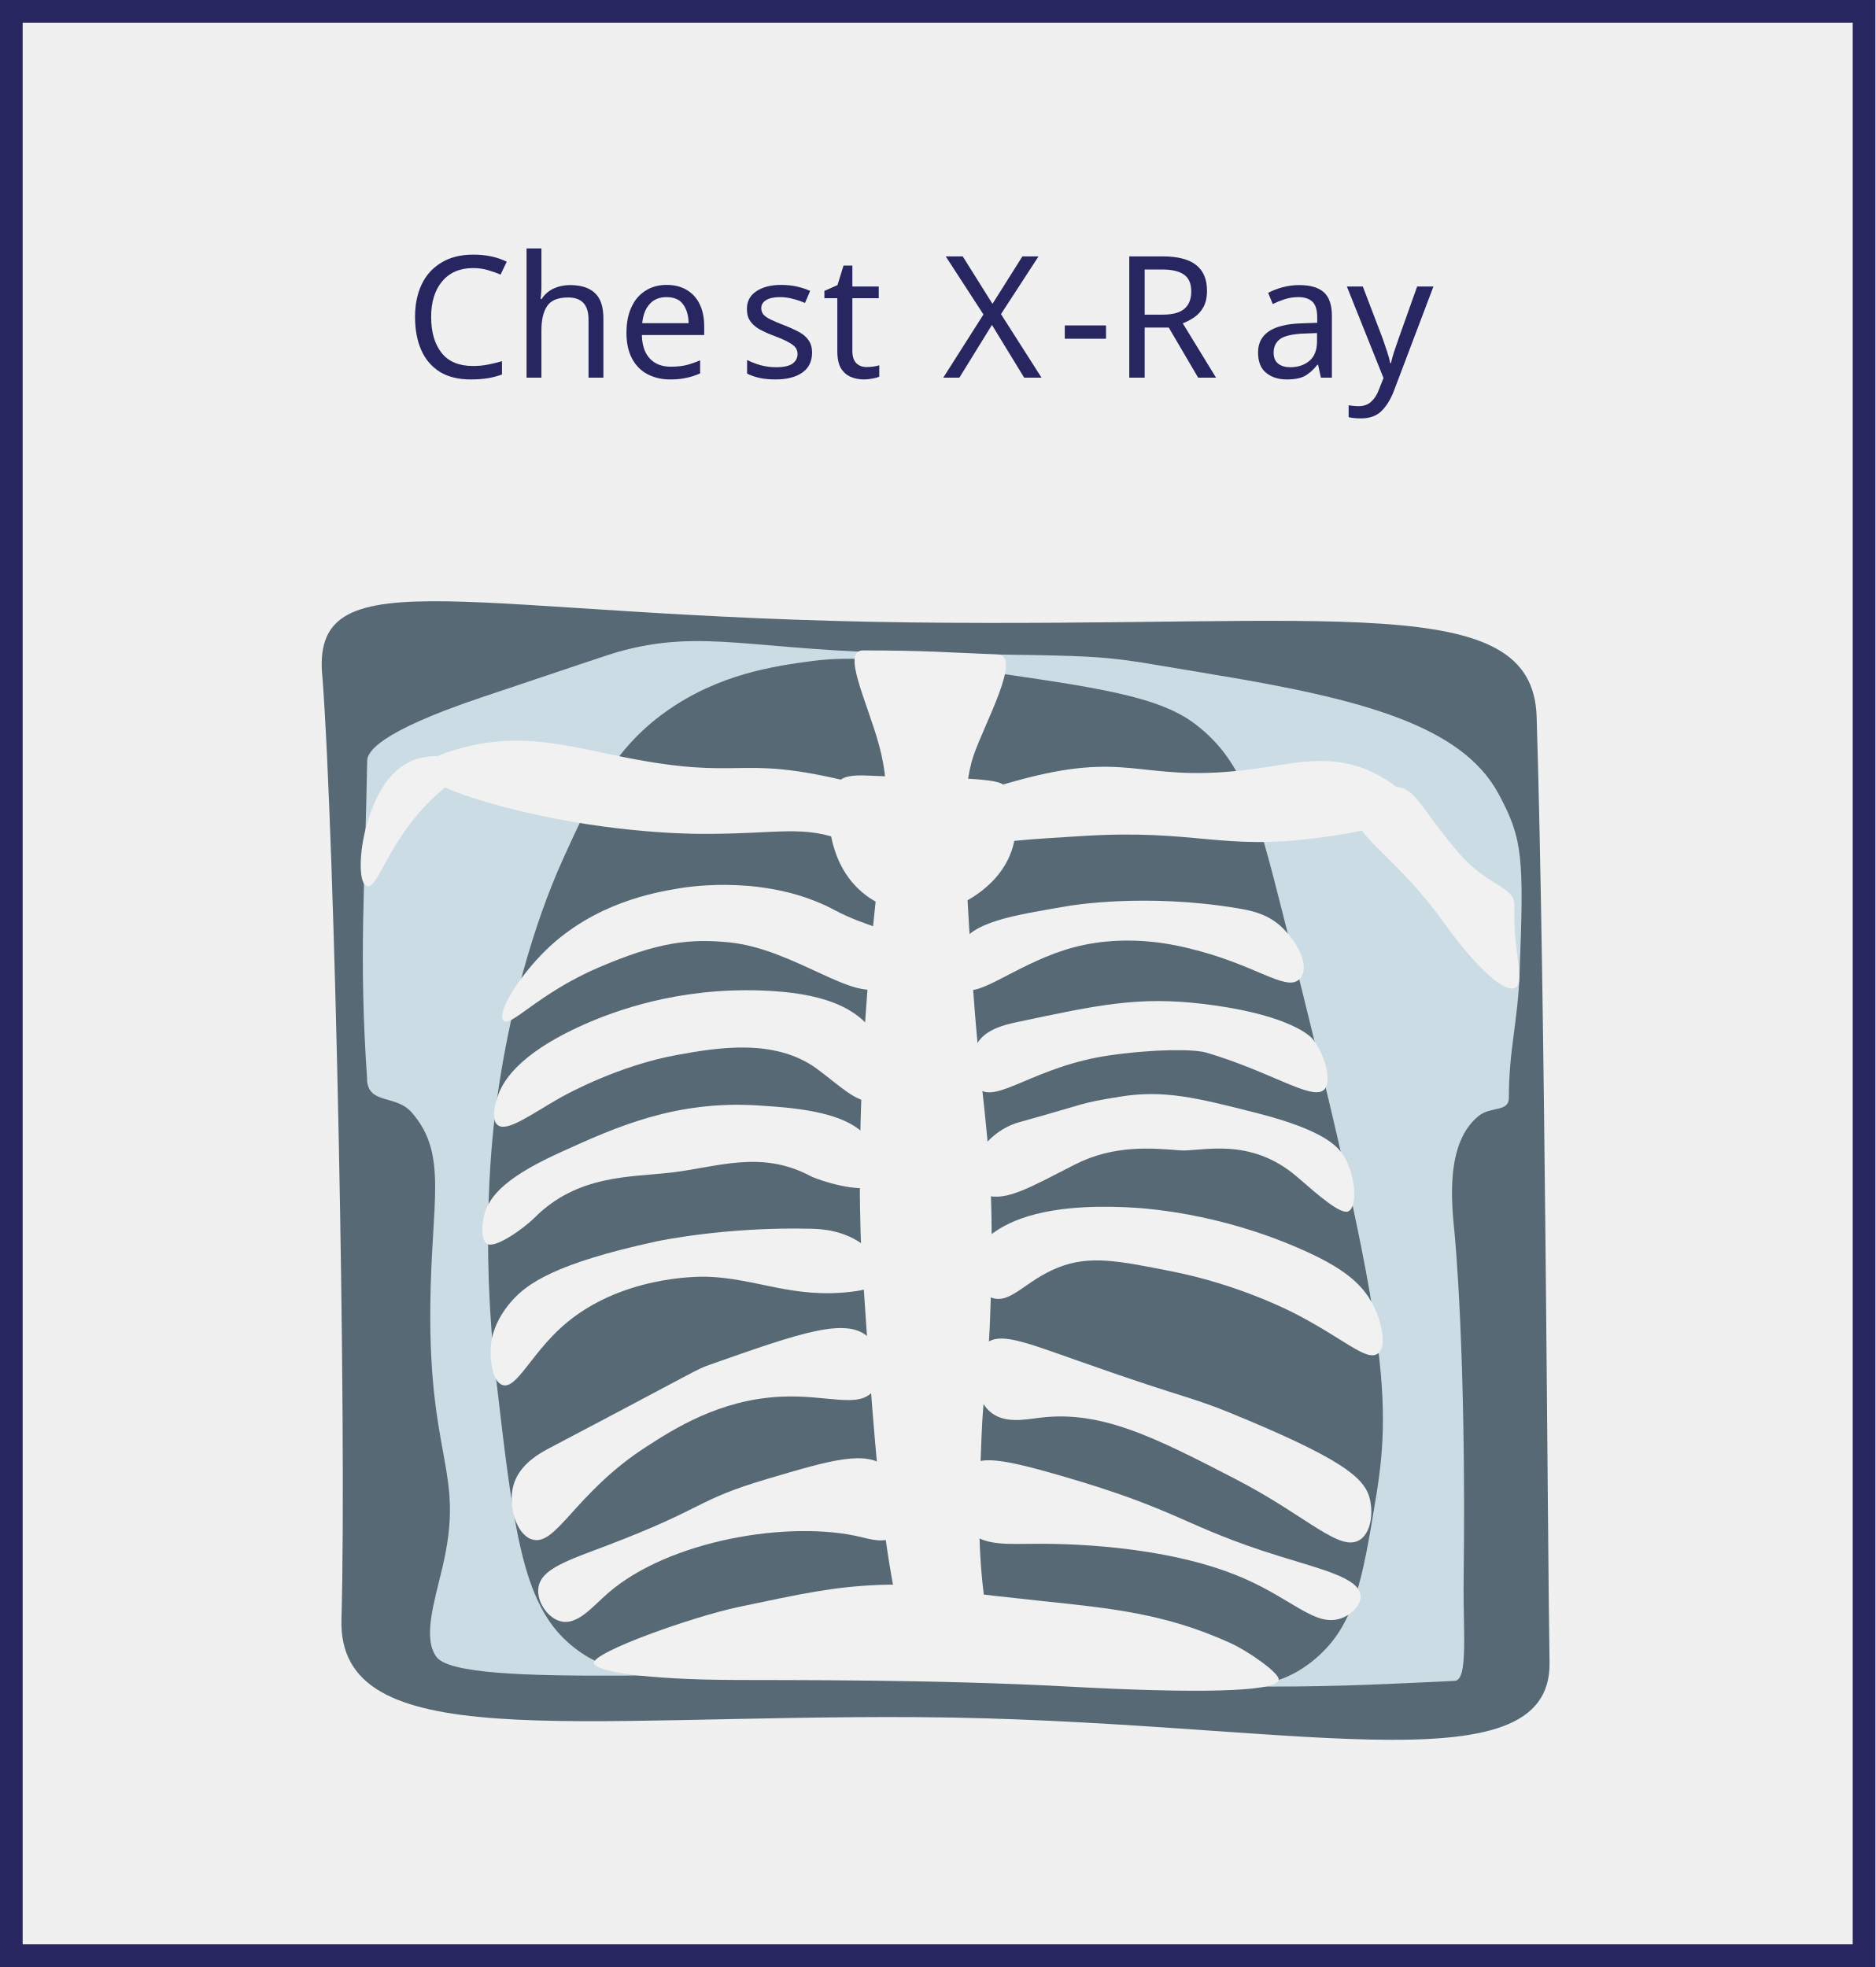
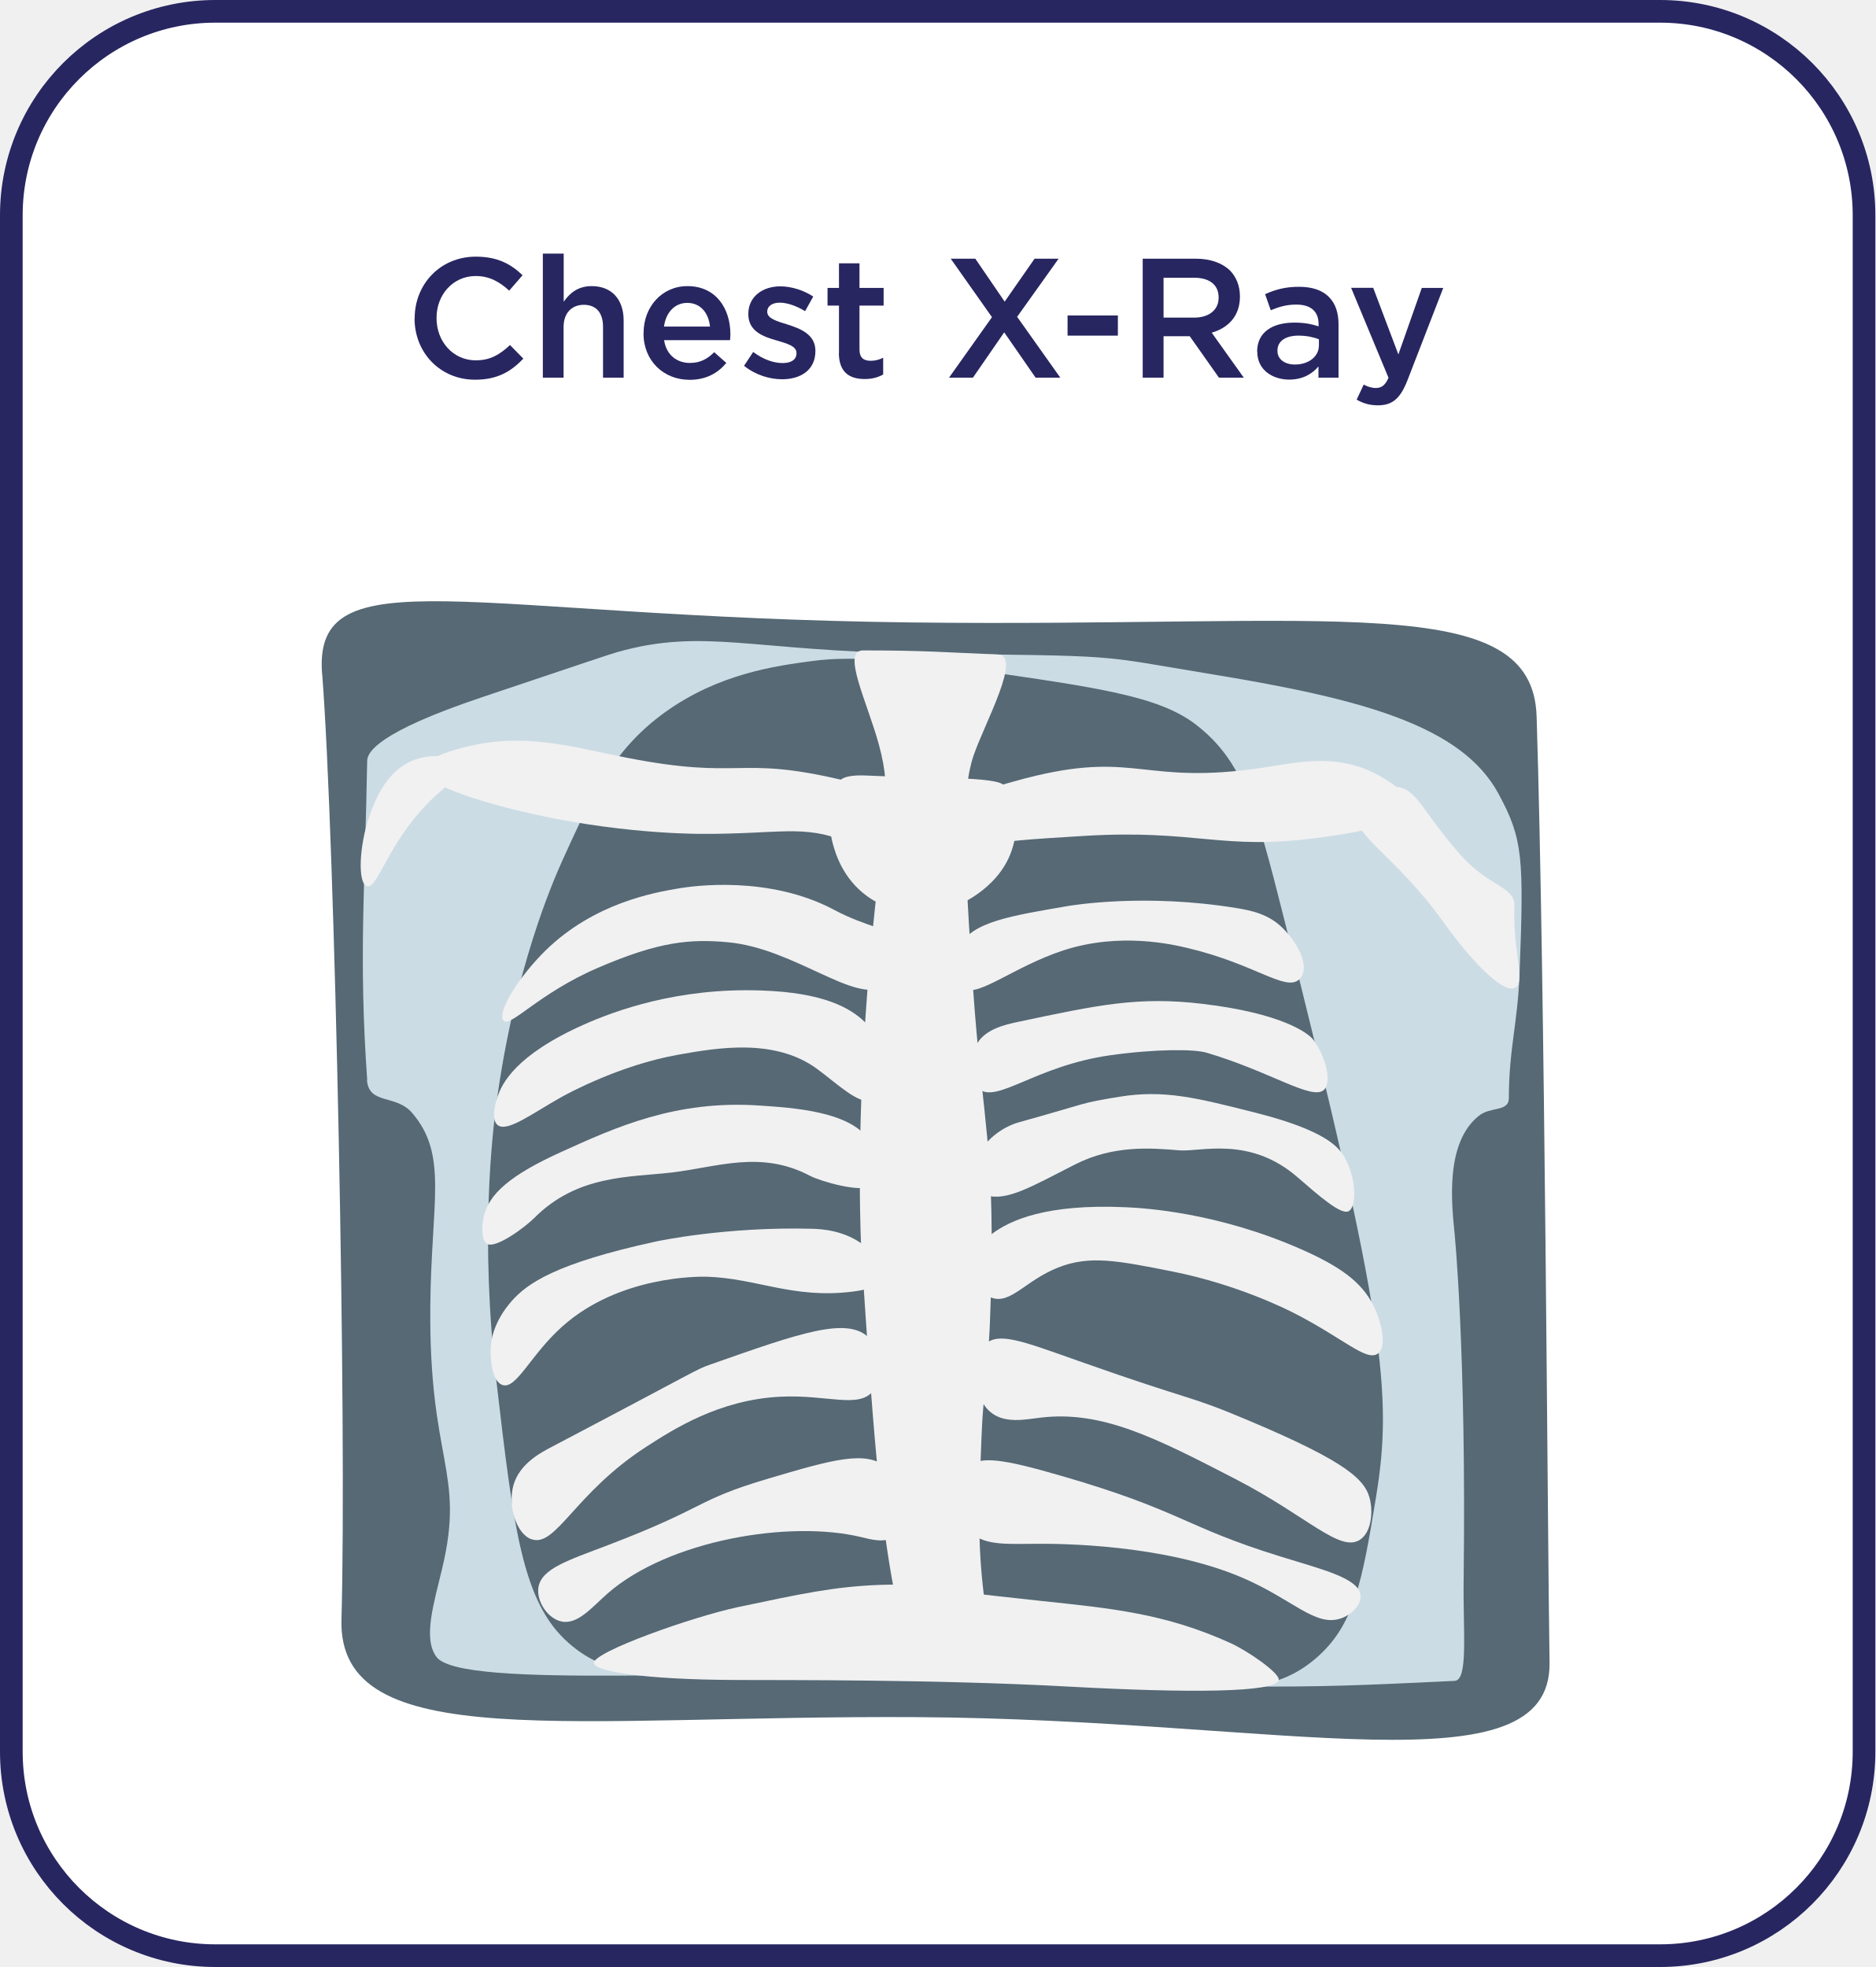
- <svg xmlns="http://www.w3.org/2000/svg" id="Cards" viewBox="0 0 165.48 173.59">
+ <svg xmlns="http://www.w3.org/2000/svg" id="Layer_2" data-name="Layer 2" viewBox="0 0 165.48 173.59">
  <defs>
    <style>
      .cls-1 {
-         letter-spacing: -.02em;
-       }
- 
-       .cls-2 {
-         fill: none;
+         fill: #fff;
        stroke: #282661;
        stroke-miterlimit: 10;
        stroke-width: 2px;
      }

+       .cls-2 {
+         fill: #282661;
+       }
+ 
+       .cls-2, .cls-3, .cls-4, .cls-5 {
+         stroke-width: 0px;
+       }
+ 
      .cls-3 {
-         letter-spacing: -.05em;
+         fill: #566975;
      }

      .cls-4 {
-         letter-spacing: 0em;
+         fill: #ccdce4;
      }

      .cls-5 {
-         fill: #282661;
-         font-family: Gotham-Medium, Gotham;
-         font-size: 15px;
-         font-weight: 500;
-       }
- 
-       .cls-6 {
-         fill: #566975;
-       }
- 
-       .cls-6, .cls-7, .cls-8 {
-         stroke-width: 0px;
-       }
- 
-       .cls-7 {
-         fill: #ccdce4;
-       }
- 
-       .cls-8 {
        fill: #f1f1f2;
      }
    </style>
  </defs>
-   <path id="Blob" class="cls-6" d="m28.43,59.48c1.14,14.68,2.18,66.49,1.7,83.43-.34,12.02,20.15,8.44,50.93,8.63,31.97.2,55.86,6.69,55.67-4.83s-.38-59.03-1.14-83.47c-.35-11.23-17.76-7.86-55.29-8.31-39-.47-52.7-6.01-51.88,4.54Z" />
-   <path class="cls-7" d="m32.38,95.3c.16,2.23,2.55,1.24,3.99,2.92,3.18,3.72,1.69,7.78,1.6,17.01-.14,13.78,3.09,14.59,1.06,23.13-.75,3.16-1.72,6.21-.53,7.85,2.15,2.98,26.98.88,45.19,1.74,28.05,1.33,33.23.92,44.66.39,1.23-.06.74-4.29.8-8.92.25-20.11-.8-30.57-.8-30.57-.26-2.62-.85-7.98,2.13-10.37,1.06-.86,2.66-.32,2.66-1.59,0-4.25.78-6.64.94-10.9.4-10.37.3-11.95-1.86-15.95-3.25-6.01-12.05-8.36-25.13-10.51-10.91-1.8-7.44-1.61-26.05-1.86-14.68-.2-18.93-2.28-26.58-.12-.58.16-4.37,1.44-11.96,3.99-9.16,3.08-10.09,4.84-10.1,5.6-.19,11.17-.76,17.35,0,28.16Z" />
-   <path class="cls-6" d="m50.19,145.01c6,5.25,11.96.57,31.37,1.06,20.11.51,28.01,5.9,34.56.27,3.4-2.93,4.09-6.81,5.32-14.36,1.44-8.85.77-15.69-8.24-51.31-2.31-9.15-3.49-13.52-7.71-16.75-3.24-2.48-8.63-3.25-19.41-4.79-9.51-1.36-12.9-.99-14.36-.8-3.25.43-8.29,1.11-13.03,4.52-4.56,3.28-6.49,7.41-9.04,13.03-.83,1.84-4.25,9.61-5.85,21.53-.34,2.56-1.47,11.84,0,24.46,1.52,13.03,2.28,19.54,6.38,23.13Z" />
-   <path id="Spine" class="cls-8" d="m76.15,57.4c-1.94,0,.41,4.63,1.42,8.38,1.19,4.42.42,6.48-.53,15.95-1.52,15.15-1.16,25.84-1.06,28.18.05,1.15.21,3.48.53,8.15.97,13.93,1.67,19.67,3.19,26.05.07.31-.49,2.03.53,2.13q3.72.35,6.38.53c1.55.1.59-2.75.18-6.2-.54-4.53-.41-7.88-.18-13.82.16-4.02.44-4,.71-9.39,0,0,.21-4.28.18-8.86-.06-8.83-1.03-11.47-1.77-23.22-.65-10.18-.94-15.33.18-18.61.98-2.87,4.32-8.83,2.13-8.91-4.43-.18-6.38-.36-11.87-.36Z" />
-   <path class="cls-8" d="m73.49,74.47c.22.8.85,3.03,3.01,4.61,3.4,2.47,7.41,1.03,7.8.89.29-.11,4.2-1.66,5.14-5.49.44-1.78.35-4.54-1.06-5.32-1.16-.64-7.84-.5-11.7-.71-1.76-.1-2.24.18-2.48.35-1.82,1.34-.83,5.23-.71,5.67Z" />
-   <path class="cls-8" d="m37.34,67.92c0,.24.09,1.39,6.73,3.19,8.83,2.39,16.52,2.47,17.72,2.48,6.97.04,9.09-.88,12.94.71,1.13.47,2.47,1.18,4.61,1.42,2.82.32,4.65-.45,7.27-1.06,1.97-.46,4.32-.6,9.04-.89,9.92-.6,12.11,1.3,20.56.18,2.46-.33,7.75-1.03,7.98-2.84.18-1.42-2.84-2.85-3.19-3.01-3.35-1.56-6.48-.82-9.57-.35-10.37,1.55-11.09-1.4-20.03.71-3.13.74-4.32,1.4-7.44,1.59-4.13.26-6.96-.59-9.75-1.24-9.26-2.16-8.67.07-18.96-1.95-4.97-.98-9.03-2.27-14.36-.89-.98.26-3.51.93-3.54,1.95Z" />
-   <path class="cls-8" d="m36.63,67.03c-2.64.94-3.66,3.91-4.08,5.14-.84,2.47-1.01,5.75-.18,6.03,1.06.35,2-4.72,6.9-8.7.76-.62,1.77-1.34,1.6-1.93-.22-.79-2.48-1.16-4.25-.53Z" />
-   <path class="cls-8" d="m119.75,71.46c-.68,2.21,3.24,3.81,7.62,9.92,2.71,3.79,5.13,6.03,6.14,5.85,1.27-.23-.05-3.1.12-7.27.07-1.76-2.28-1.66-4.84-4.61-3.42-3.93-3.79-5.76-5.59-5.91-1.33-.11-3.06.74-3.45,2.01Z" />
-   <path class="cls-8" d="m44.43,90.07c.6.65,3.08-2.4,8.33-4.66,5.38-2.32,8.13-2.57,11.52-2.25,5.81.55,11.19,5.44,13.68,3.89.99-.62,1.23-3.17,1.11-4.24-.08-.7-2.72-1.04-5.4-2.48-5.84-3.14-12.65-2.11-13.65-1.95-2.31.38-7.58,1.31-11.87,5.49-2.35,2.3-4.36,5.52-3.72,6.2Z" />
-   <path class="cls-8" d="m76.34,90.22c-1.29-1.25-3.61-2.63-9.22-2.81-7.36-.25-12.87,1.8-15.6,3.01-6.08,2.71-7.25,5.26-7.62,6.38-.11.35-.64,1.95,0,2.48.84.69,3.04-1.01,5.67-2.48.47-.26,5.09-2.8,10.28-3.72,3.38-.6,8.48-1.5,12.23,1.24,1.88,1.38,3.6,3.11,4.86,2.83,1.25-.28,1.21-2.34.99-4.07-.07-.55-.32-1.63-1.59-2.86Z" />
-   <path class="cls-8" d="m76.86,100.92c-1.46-2.87-6.99-3.16-9.92-3.36-7.32-.48-12.59,1.91-17.37,4.08-4.48,2.03-6.5,3.72-6.91,5.85-.14.72-.2,2.03.35,2.3.77.38,3.26-1.43,4.13-2.3,3.83-3.85,8.46-3.58,12.17-4.02,4.02-.48,7.83-1.99,12.17.3.94.49,4.47,1.5,5.32.89.81-.59.68-2.49.04-3.73Z" />
-   <path class="cls-8" d="m76.31,109.96c-1.76-1.41-3.89-1.5-4.67-1.52-7.67-.2-13.74,1.12-13.74,1.12-8.88,1.93-11.37,3.7-12.75,5.26-1.62,1.84-1.81,3.51-1.84,3.97-.09,1.16.12,3.14,1.03,3.44,1.23.4,2.48-2.68,5.29-5.18,5.04-4.49,12.07-4.39,12.69-4.38,4.39.12,7.64,1.97,12.88,1.32,1.03-.13,2.45-.39,2.74-1.25.38-1.13-1.43-2.61-1.64-2.77Z" />
-   <path class="cls-8" d="m87.51,114.53c1.68.59,2.96-1.52,5.86-2.67,2.78-1.1,5.25-.61,10.08.35,5.76,1.15,10.13,3.36,10.83,3.72,4.27,2.2,6.28,4.23,7.28,3.54.86-.59.35-2.81-.37-4.25-1.04-2.09-2.94-3.45-6.35-4.96-7.4-3.27-13.89-3.65-15.5-3.72-7.06-.32-10.21,1.17-11.76,2.31-1.68,1.23-1.84,2.3-1.87,2.66-.1,1.21.66,2.63,1.79,3.02Z" />
-   <path class="cls-8" d="m87.02,105.48c1.8.56,3.98-.75,7.85-2.72,3.38-1.72,6.7-1.45,9.22-1.24,1.85.15,6.17-1.3,10.4,2.37,1.9,1.65,3.81,3.32,4.49,3.01.75-.34.73-2.91-.35-4.79-.51-.88-1.69-2.35-7.8-3.9-5.28-1.34-8.13-2.06-12.05-1.42-3.62.59-2.5.48-8.86,2.25-1.62.45-3.11,1.73-3.54,2.89-.46,1.24-.57,3.16.65,3.54Z" />
-   <path class="cls-8" d="m86.37,96.09c1.58,1.34,5.02-2.03,11.58-2.96,4.05-.57,7.45-.55,8.51-.23,5.62,1.66,9.24,4.2,10.33,3.31.76-.61.24-2.88-.89-4.43-.46-.63-2.85-2.37-9.8-3.19-5.64-.67-9.19.09-16.3,1.6-1.14.24-3.03.67-3.69,2.12-.39.85-.44,3.19.26,3.79Z" />
-   <path class="cls-8" d="m84.91,87.21c1.32.93,4.47-1.89,8.96-3.35,4.98-1.61,9.61-.51,10.99-.18,5.87,1.4,8.54,3.82,9.75,2.78.96-.83.27-2.85-1.42-4.55-1.25-1.25-2.79-1.56-4.08-1.77-8.03-1.32-14.48-.25-14.89-.18-4.78.83-8.52,1.36-9.56,3.58-.58,1.25-.61,3.06.24,3.66Z" />
-   <path class="cls-8" d="m46.91,135.84c2.14.75,3.8-4.08,10.1-8.15,2.4-1.55,6.45-4.17,11.87-4.43,4.15-.2,6.89,1.09,8.18-.52.94-1.17.79-3.46-.36-4.65-1.89-1.95-6.07-.47-14.02,2.33-1.31.46-.7.28-14,7.27-1.01.53-2.83,1.49-3.37,3.37-.51,1.8.22,4.3,1.6,4.79Z" />
-   <path class="cls-8" d="m86.91,118.65c1.19-1.14,3.26-.31,8.27,1.46,10.57,3.74,9.38,2.88,14.97,5.24,8.89,3.75,10.42,5.3,10.77,7.14.21,1.1.06,2.7-.87,3.36-1.76,1.26-4.66-2.03-11.01-5.31-7.05-3.64-11.8-6.09-17.24-5.43-1.34.16-3.23.58-4.49-.57-1.51-1.38-1.71-4.63-.4-5.89Z" />
-   <path class="cls-8" d="m78.21,129.48c-1.8-1.51-4.73-.68-10.52,1.04-6.39,1.9-5.28,2.5-14.07,5.85-3.49,1.33-5.85,2.06-6.11,3.72-.19,1.24.83,2.76,2.04,3.01,1.44.3,2.72-1.3,4.07-2.48,5.36-4.69,16.06-6.51,22.41-4.96.74.18,2.11.58,2.96-.1,1.35-1.07,1.03-4.57-.78-6.09Z" />
-   <path class="cls-8" d="m85.58,129.31c1.11-.75,2.76-.61,8.12.95,10.61,3.08,10.69,4.43,19.18,7.07,3.75,1.17,7.03,1.93,7.17,3.46.08.82-.75,1.7-1.74,2.04-2.26.77-4.26-1.71-8.72-3.61-6.93-2.96-16.15-2.98-17.82-2.98-2.72,0-4.69.21-6.08-.93-1.86-1.51-1.91-4.77-.1-5.99Z" />
-   <path class="cls-8" d="m52.4,146.78c-.12-.99,8.82-4.13,12.76-4.96,5.63-1.19,8.44-1.79,12.41-1.95,2.72-.11,2.23.13,14.36,1.42,6.02.64,10.87,1.08,16.66,3.72,1.48.67,4.37,2.65,4.24,3.25-.23,1.12-7.9,1.16-18.42.59-11.85-.65-25.12-.57-29.42-.59-8.44-.03-12.5-.8-12.58-1.48Z" />
-   <text class="cls-5" transform="translate(35.7 33.33)">
-     <tspan x="0" y="0">Che</tspan>
-     <tspan class="cls-4" x="29.44" y="0">s</tspan>
-     <tspan x="36.81" y="0">t </tspan>
-     <tspan class="cls-3" x="47.47" y="0">X</tspan>
-     <tspan x="57.66" y="0">-R</tspan>
-     <tspan class="cls-1" x="74.62" y="0">a</tspan>
-     <tspan x="83.13" y="0">y</tspan>
-   </text>
-   <rect id="Border" class="cls-2" x="1" y="1" width="163.48" height="171.59" />
+   <g id="Cards_Updated_Copy_Outlined_" data-name="Cards (Updated | Copy Outlined)">
+     <g>
+       <rect id="Border" class="cls-1" x="1" y="1" width="163.48" height="171.59" rx="18" ry="18" />
+       <path id="Blob" class="cls-3" d="m28.43,59.48c1.14,14.68,2.18,66.49,1.7,83.43-.34,12.02,20.15,8.44,50.93,8.63,31.97.2,55.86,6.69,55.67-4.83-.19-11.59-.38-59.03-1.14-83.47-.35-11.23-17.76-7.86-55.29-8.31-39-.47-52.7-6.01-51.88,4.54Z" />
+       <path class="cls-4" d="m32.38,95.3c.16,2.23,2.55,1.24,3.99,2.92,3.18,3.72,1.69,7.78,1.6,17.01-.14,13.78,3.09,14.59,1.06,23.13-.75,3.16-1.72,6.21-.53,7.85,2.15,2.98,26.98.88,45.19,1.74,28.05,1.33,33.23.92,44.66.39,1.23-.06.74-4.29.8-8.92.25-20.11-.8-30.57-.8-30.57-.26-2.62-.85-7.98,2.13-10.37,1.06-.86,2.66-.32,2.66-1.59,0-4.25.78-6.64.94-10.9.4-10.37.3-11.95-1.86-15.95-3.25-6.01-12.05-8.36-25.13-10.51-10.91-1.8-7.44-1.61-26.05-1.86-14.68-.2-18.93-2.28-26.58-.12-.58.16-4.37,1.44-11.96,3.99-9.16,3.08-10.09,4.84-10.1,5.6-.19,11.17-.76,17.35,0,28.16Z" />
+       <path class="cls-3" d="m50.19,145.01c6,5.25,11.96.57,31.37,1.06,20.11.51,28.01,5.9,34.56.27,3.4-2.93,4.09-6.81,5.32-14.36,1.44-8.85.77-15.69-8.24-51.31-2.31-9.15-3.49-13.52-7.71-16.75-3.24-2.48-8.63-3.25-19.41-4.79-9.51-1.36-12.9-.99-14.36-.8-3.25.43-8.29,1.11-13.03,4.52-4.56,3.28-6.49,7.41-9.04,13.03-.83,1.84-4.25,9.61-5.85,21.53-.34,2.56-1.47,11.84,0,24.46,1.52,13.03,2.28,19.54,6.38,23.13Z" />
+       <path id="Spine" class="cls-5" d="m76.15,57.4c-1.94,0,.41,4.63,1.42,8.38,1.19,4.42.42,6.48-.53,15.95-1.52,15.15-1.16,25.84-1.06,28.18.05,1.15.21,3.48.53,8.15.97,13.93,1.67,19.67,3.19,26.05.07.31-.49,2.03.53,2.13q3.72.35,6.38.53c1.55.1.59-2.75.18-6.2-.54-4.53-.41-7.88-.18-13.82.16-4.02.44-4,.71-9.39,0,0,.21-4.28.18-8.86-.06-8.83-1.03-11.47-1.77-23.22-.65-10.18-.94-15.33.18-18.61.98-2.87,4.32-8.83,2.13-8.91-4.43-.18-6.38-.36-11.87-.36Z" />
+       <path class="cls-5" d="m73.49,74.47c.22.8.85,3.03,3.01,4.61,3.4,2.47,7.41,1.03,7.8.89.29-.11,4.2-1.66,5.14-5.49.44-1.78.35-4.54-1.06-5.32-1.16-.64-7.84-.5-11.7-.71-1.76-.1-2.24.18-2.48.35-1.82,1.34-.83,5.23-.71,5.67Z" />
+       <path class="cls-5" d="m37.34,67.92c0,.24.09,1.39,6.73,3.19,8.83,2.39,16.52,2.47,17.72,2.48,6.97.04,9.09-.88,12.94.71,1.13.47,2.47,1.18,4.61,1.42,2.82.32,4.65-.45,7.27-1.06,1.97-.46,4.32-.6,9.04-.89,9.92-.6,12.11,1.3,20.56.18,2.46-.33,7.75-1.03,7.98-2.84.18-1.42-2.84-2.85-3.19-3.01-3.35-1.56-6.48-.82-9.57-.35-10.37,1.55-11.09-1.4-20.03.71-3.13.74-4.32,1.4-7.44,1.59-4.13.26-6.96-.59-9.75-1.24-9.26-2.16-8.67.07-18.96-1.95-4.97-.98-9.03-2.27-14.36-.89-.98.26-3.51.93-3.54,1.95Z" />
+       <path class="cls-5" d="m36.63,67.03c-2.64.94-3.66,3.91-4.08,5.14-.84,2.47-1.01,5.75-.18,6.03,1.06.35,2-4.72,6.9-8.7.76-.62,1.77-1.34,1.6-1.93-.22-.79-2.48-1.16-4.25-.53Z" />
+       <path class="cls-5" d="m119.75,71.46c-.68,2.21,3.24,3.81,7.62,9.92,2.71,3.79,5.13,6.03,6.14,5.85,1.27-.23-.05-3.1.12-7.27.07-1.76-2.28-1.66-4.84-4.61-3.42-3.93-3.79-5.76-5.59-5.91-1.33-.11-3.06.74-3.45,2.01Z" />
+       <path class="cls-5" d="m44.43,90.07c.6.65,3.08-2.4,8.33-4.66,5.38-2.32,8.13-2.57,11.52-2.25,5.81.55,11.19,5.44,13.68,3.89.99-.62,1.23-3.17,1.11-4.24-.08-.7-2.72-1.04-5.4-2.48-5.84-3.14-12.65-2.11-13.65-1.95-2.31.38-7.58,1.31-11.87,5.49-2.35,2.3-4.36,5.52-3.72,6.2Z" />
+       <path class="cls-5" d="m76.34,90.22c-1.29-1.25-3.61-2.63-9.22-2.81-7.36-.25-12.87,1.8-15.6,3.01-6.08,2.71-7.25,5.26-7.62,6.38-.11.35-.64,1.95,0,2.48.84.69,3.04-1.01,5.67-2.48.47-.26,5.09-2.8,10.28-3.72,3.38-.6,8.48-1.5,12.23,1.24,1.88,1.38,3.6,3.11,4.86,2.83,1.25-.28,1.21-2.34.99-4.07-.07-.55-.32-1.63-1.59-2.86Z" />
+       <path class="cls-5" d="m76.86,100.92c-1.46-2.87-6.99-3.16-9.92-3.36-7.32-.48-12.59,1.91-17.37,4.08-4.48,2.03-6.5,3.72-6.91,5.85-.14.72-.2,2.03.35,2.3.77.38,3.26-1.43,4.13-2.3,3.83-3.85,8.46-3.58,12.17-4.02,4.02-.48,7.83-1.99,12.17.3.94.49,4.47,1.5,5.32.89.81-.59.68-2.49.04-3.73Z" />
+       <path class="cls-5" d="m76.31,109.96c-1.76-1.41-3.89-1.5-4.67-1.52-7.67-.2-13.74,1.12-13.74,1.12-8.88,1.93-11.37,3.7-12.75,5.26-1.62,1.84-1.81,3.51-1.84,3.97-.09,1.16.12,3.14,1.03,3.44,1.23.4,2.48-2.68,5.29-5.18,5.04-4.49,12.07-4.39,12.69-4.38,4.39.12,7.64,1.97,12.88,1.32,1.03-.13,2.45-.39,2.74-1.25.38-1.13-1.43-2.61-1.64-2.77Z" />
+       <path class="cls-5" d="m87.51,114.53c1.68.59,2.96-1.52,5.86-2.67,2.78-1.1,5.25-.61,10.08.35,5.76,1.15,10.13,3.36,10.83,3.72,4.27,2.2,6.28,4.23,7.28,3.54.86-.59.35-2.81-.37-4.25-1.04-2.09-2.94-3.45-6.35-4.96-7.4-3.27-13.89-3.65-15.5-3.72-7.06-.32-10.21,1.17-11.76,2.31-1.68,1.23-1.84,2.3-1.87,2.66-.1,1.21.66,2.63,1.79,3.02Z" />
+       <path class="cls-5" d="m87.02,105.48c1.8.56,3.98-.75,7.85-2.72,3.38-1.72,6.7-1.45,9.22-1.24,1.85.15,6.17-1.3,10.4,2.37,1.9,1.65,3.81,3.32,4.49,3.01.75-.34.73-2.91-.35-4.79-.51-.88-1.69-2.35-7.8-3.9-5.28-1.34-8.13-2.06-12.05-1.42-3.62.59-2.5.48-8.86,2.25-1.62.45-3.11,1.73-3.54,2.89-.46,1.24-.57,3.16.65,3.54Z" />
+       <path class="cls-5" d="m86.37,96.09c1.58,1.34,5.02-2.03,11.58-2.96,4.05-.57,7.45-.55,8.51-.23,5.62,1.66,9.24,4.2,10.33,3.31.76-.61.24-2.88-.89-4.43-.46-.63-2.85-2.37-9.8-3.19-5.64-.67-9.19.09-16.3,1.6-1.14.24-3.03.67-3.69,2.12-.39.85-.44,3.19.26,3.79Z" />
+       <path class="cls-5" d="m84.91,87.21c1.32.93,4.47-1.89,8.96-3.35,4.98-1.61,9.61-.51,10.99-.18,5.87,1.4,8.54,3.82,9.75,2.78.96-.83.27-2.85-1.42-4.55-1.25-1.25-2.79-1.56-4.08-1.77-8.03-1.32-14.48-.25-14.89-.18-4.78.83-8.52,1.36-9.56,3.58-.58,1.25-.61,3.06.24,3.66Z" />
+       <path class="cls-5" d="m46.91,135.84c2.14.75,3.8-4.08,10.1-8.15,2.4-1.55,6.45-4.17,11.87-4.43,4.15-.2,6.89,1.09,8.18-.52.94-1.17.79-3.46-.36-4.65-1.89-1.95-6.07-.47-14.02,2.33-1.31.46-.7.28-14,7.27-1.01.53-2.83,1.49-3.37,3.37-.51,1.8.22,4.3,1.6,4.79Z" />
+       <path class="cls-5" d="m86.91,118.65c1.19-1.14,3.26-.31,8.27,1.46,10.57,3.74,9.38,2.88,14.97,5.24,8.89,3.75,10.42,5.3,10.77,7.14.21,1.1.06,2.7-.87,3.36-1.76,1.26-4.66-2.03-11.01-5.31-7.05-3.64-11.8-6.09-17.24-5.43-1.34.16-3.23.58-4.49-.57-1.51-1.38-1.71-4.63-.4-5.89Z" />
+       <path class="cls-5" d="m78.21,129.48c-1.8-1.51-4.73-.68-10.52,1.04-6.39,1.9-5.28,2.5-14.07,5.85-3.49,1.33-5.85,2.06-6.11,3.72-.19,1.24.83,2.76,2.04,3.01,1.44.3,2.72-1.3,4.07-2.48,5.36-4.69,16.06-6.51,22.41-4.96.74.18,2.11.58,2.96-.1,1.35-1.07,1.03-4.57-.78-6.09Z" />
+       <path class="cls-5" d="m85.58,129.31c1.11-.75,2.76-.61,8.12.95,10.61,3.08,10.69,4.43,19.18,7.07,3.75,1.17,7.03,1.93,7.17,3.46.08.82-.75,1.7-1.74,2.04-2.26.77-4.26-1.71-8.72-3.61-6.93-2.96-16.15-2.98-17.82-2.98-2.72,0-4.69.21-6.08-.93-1.86-1.51-1.91-4.77-.1-5.99Z" />
+       <path class="cls-5" d="m52.4,146.78c-.12-.99,8.82-4.13,12.76-4.96,5.63-1.19,8.44-1.79,12.41-1.95,2.72-.11,2.23.13,14.36,1.42,6.02.64,10.87,1.08,16.66,3.72,1.48.67,4.37,2.65,4.24,3.25-.23,1.12-7.9,1.16-18.42.59-11.85-.65-25.12-.57-29.42-.59-8.44-.03-12.5-.8-12.58-1.48Z" />
+       <g>
+         <path class="cls-2" d="m36.59,28.11v-.03c0-2.98,2.24-5.43,5.4-5.43,1.95,0,3.12.68,4.12,1.64l-1.18,1.36c-.85-.78-1.74-1.29-2.96-1.29-1.98,0-3.45,1.63-3.45,3.69v.03c0,2.06,1.46,3.72,3.46,3.72,1.29,0,2.12-.51,3.02-1.35l1.18,1.2c-1.09,1.14-2.29,1.86-4.26,1.86-3.08,0-5.34-2.39-5.34-5.4Z" />
+         <path class="cls-2" d="m47.91,22.38h1.83v4.25c.51-.74,1.24-1.38,2.47-1.38,1.79,0,2.82,1.2,2.82,3.03v5.05h-1.82v-4.5c0-1.23-.61-1.93-1.69-1.93s-1.79.73-1.79,1.96v4.47h-1.83v-10.95Z" />
+         <path class="cls-2" d="m56.79,29.4v-.03c0-2.27,1.6-4.12,3.87-4.12,2.52,0,3.79,1.98,3.79,4.26,0,.17-.02.33-.03.51h-5.82c.19,1.29,1.11,2.01,2.28,2.01.88,0,1.52-.33,2.14-.95l1.07.95c-.75.9-1.79,1.49-3.24,1.49-2.29,0-4.07-1.67-4.07-4.11Zm5.86-.58c-.12-1.17-.81-2.09-2.01-2.09-1.11,0-1.89.86-2.05,2.09h4.06Z" />
+         <path class="cls-2" d="m65.65,32.29l.81-1.23c.87.65,1.78.98,2.59.98s1.23-.33,1.23-.86v-.03c0-.62-.84-.83-1.77-1.11-1.17-.33-2.48-.81-2.48-2.31v-.03c0-1.51,1.25-2.43,2.82-2.43.99,0,2.07.35,2.91.9l-.72,1.29c-.76-.46-1.57-.75-2.23-.75-.71,0-1.11.34-1.11.78v.03c0,.59.85.83,1.79,1.12,1.15.36,2.46.88,2.46,2.31v.03c0,1.67-1.29,2.49-2.94,2.49-1.12,0-2.37-.39-3.36-1.19Z" />
+         <path class="cls-2" d="m74.03,31.14v-4.17h-1.01v-1.56h1.01v-2.17h1.81v2.17h2.13v1.56h-2.13v3.88c0,.71.36.99.97.99.41,0,.77-.09,1.12-.27v1.48c-.45.25-.95.4-1.63.4-1.33,0-2.28-.58-2.28-2.32Z" />
+         <path class="cls-2" d="m93.41,22.83l-3.66,5.13,3.81,5.37h-2.18l-2.77-4-2.76,4h-2.11l3.79-5.34-3.64-5.16h2.17l2.59,3.79,2.64-3.79h2.12Z" />
+         <path class="cls-2" d="m94.2,27.84h4.44v1.78h-4.44v-1.78Z" />
+         <path class="cls-2" d="m100.83,22.83h4.68c1.32,0,2.35.39,3.03,1.05.55.57.87,1.35.87,2.27v.03c0,1.72-1.04,2.76-2.49,3.18l2.83,3.97h-2.19l-2.58-3.66h-2.31v3.66h-1.84v-10.5Zm4.54,5.2c1.32,0,2.16-.69,2.16-1.75v-.03c0-1.12-.81-1.74-2.17-1.74h-2.69v3.52h2.7Z" />
+         <path class="cls-2" d="m110.93,31.05v-.03c0-1.71,1.35-2.55,3.29-2.55.88,0,1.52.13,2.13.33v-.2c0-1.12-.69-1.72-1.96-1.72-.88,0-1.54.2-2.26.5l-.5-1.42c.88-.39,1.74-.65,3-.65,1.18,0,2.07.32,2.62.89.59.57.86,1.41.86,2.44v4.69h-1.77v-.99c-.54.64-1.37,1.16-2.58,1.16-1.48,0-2.82-.86-2.82-2.45Zm5.45-.57v-.54c-.46-.18-1.08-.32-1.8-.32-1.17,0-1.86.5-1.86,1.32v.03c0,.76.68,1.2,1.54,1.2,1.2,0,2.12-.69,2.12-1.7Z" />
+         <path class="cls-2" d="m125.46,25.41h1.89l-3.15,8.13c-.63,1.63-1.34,2.23-2.61,2.23-.75,0-1.32-.18-1.88-.5l.62-1.33c.33.18.69.3,1.07.3.51,0,.82-.23,1.12-.9l-3.3-7.94h1.95l2.22,5.88,2.07-5.88Z" />
+       </g>
+     </g>
+   </g>
</svg>
